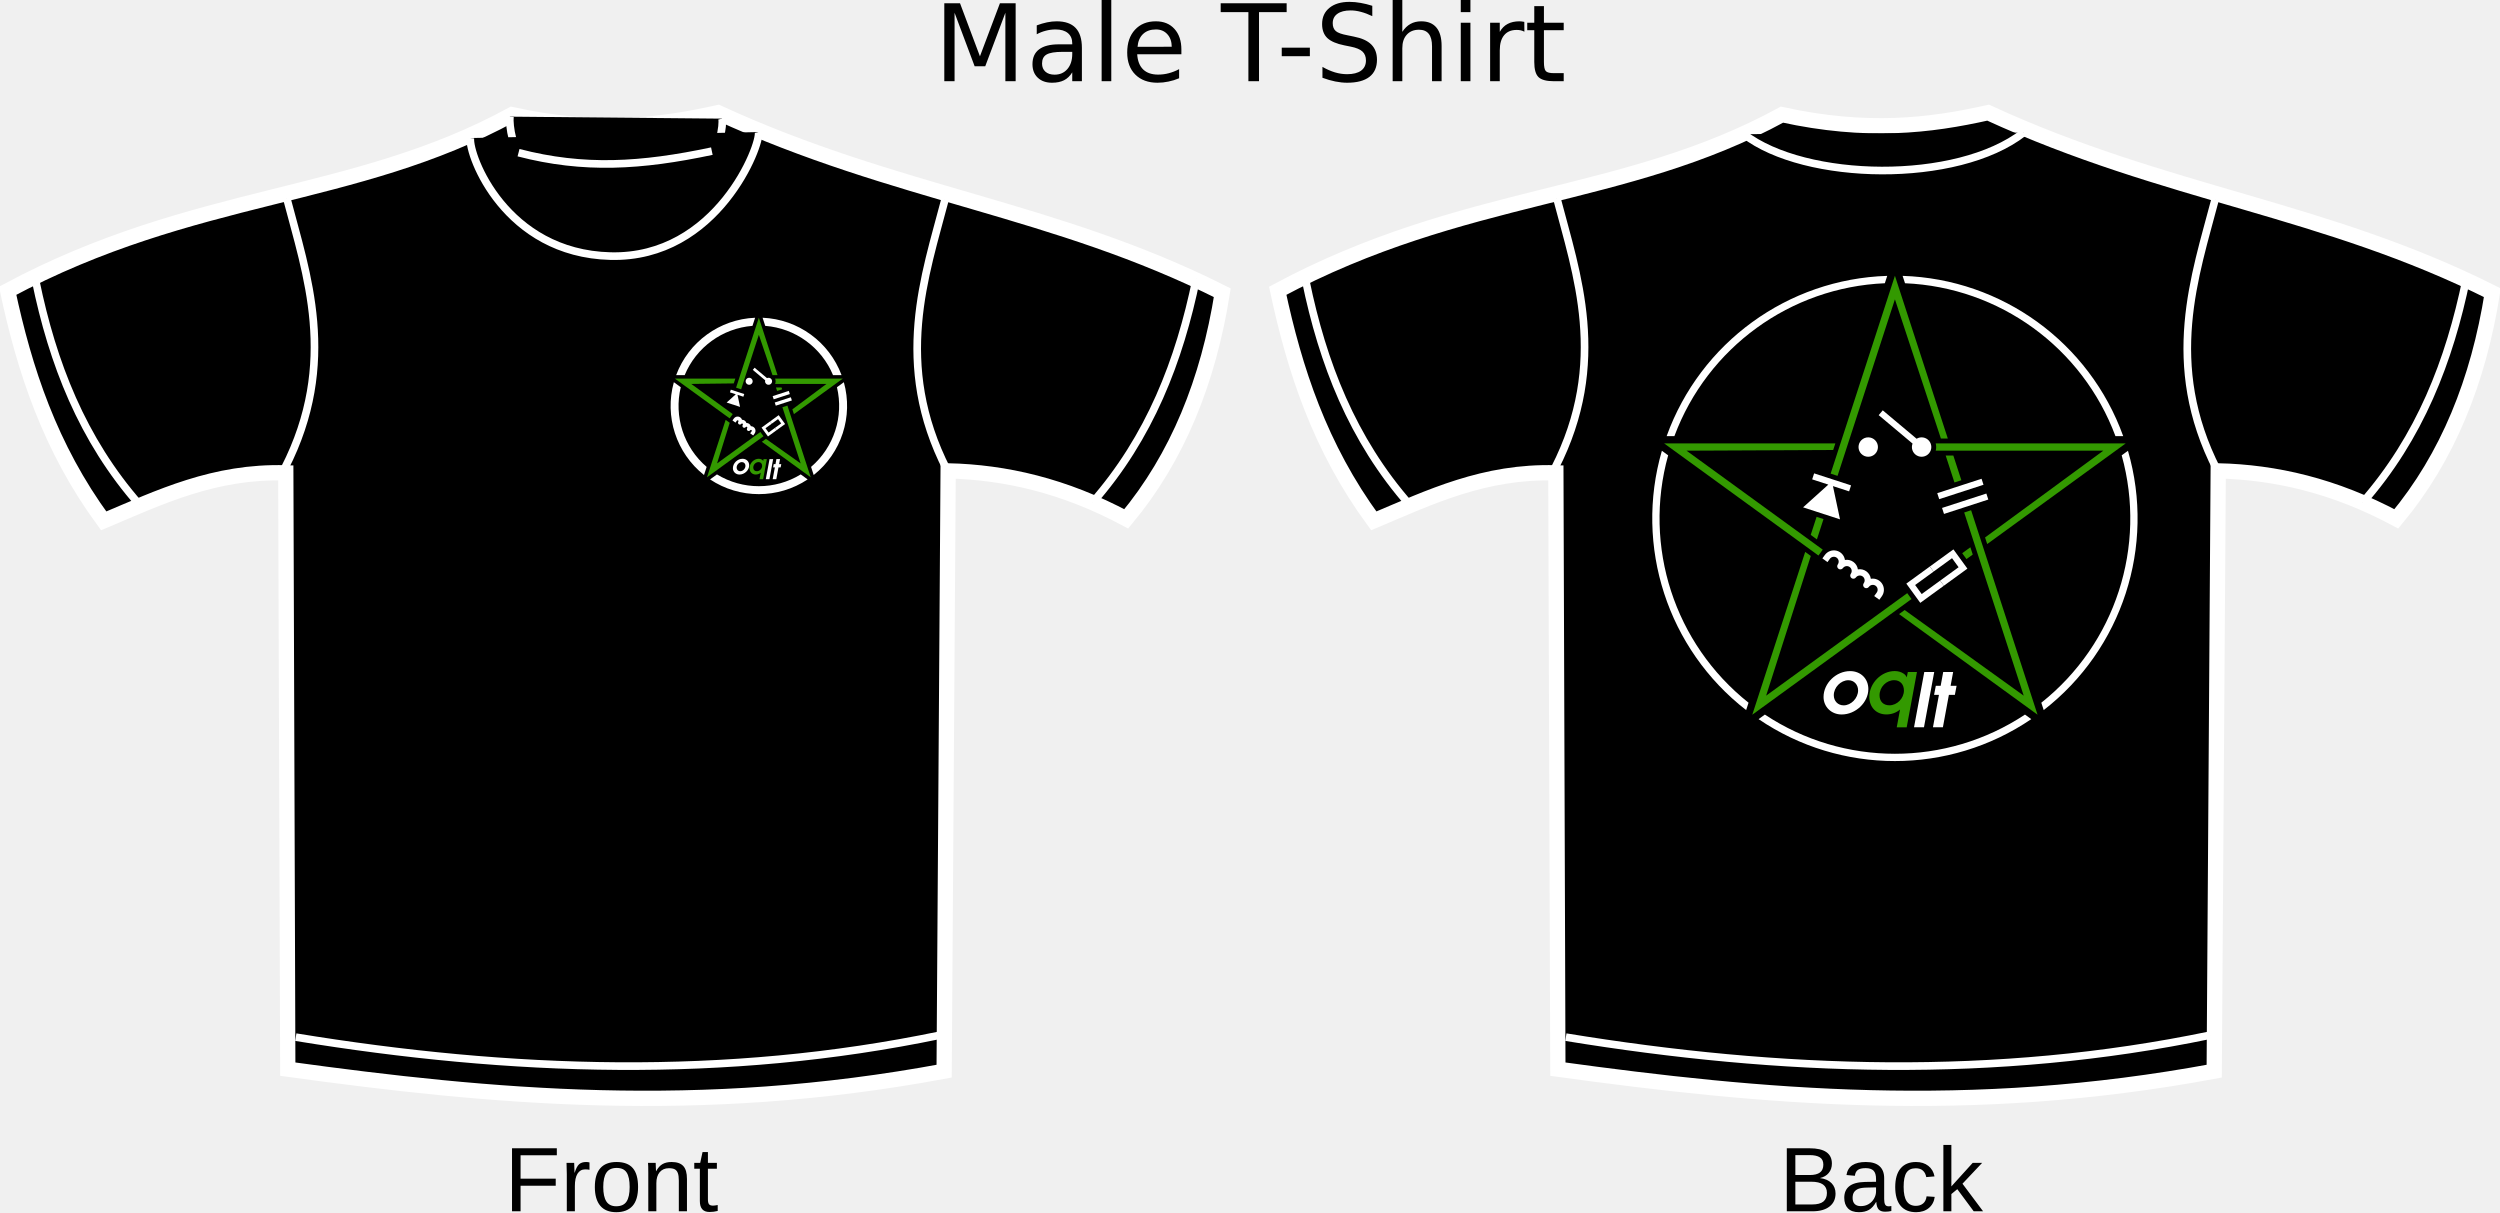
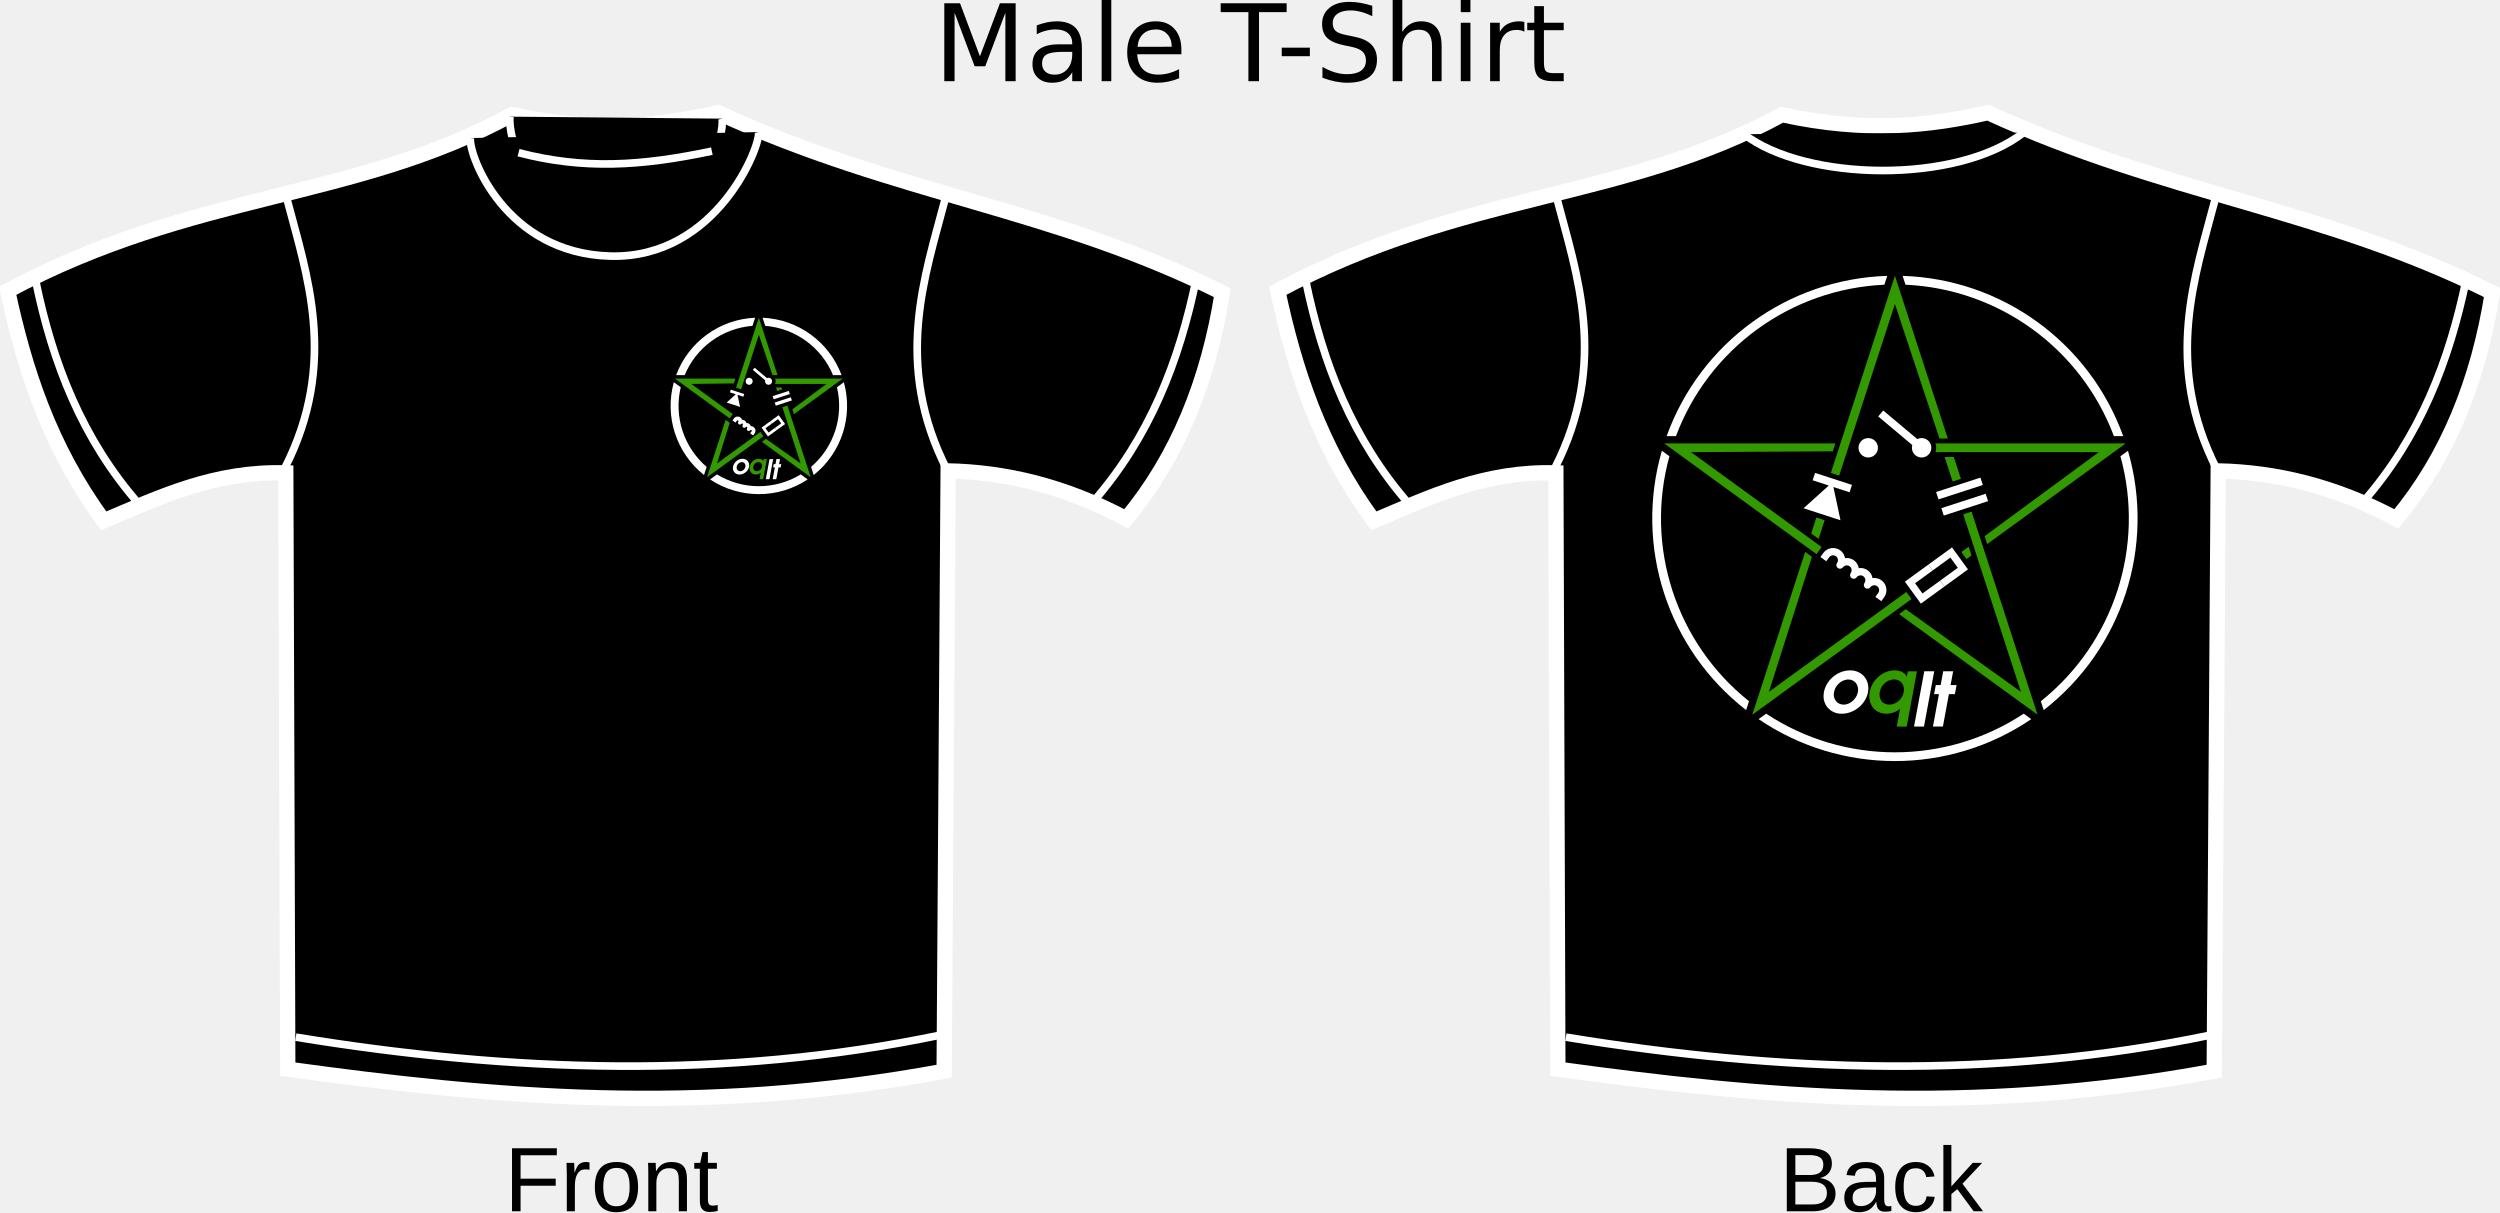
<svg xmlns="http://www.w3.org/2000/svg" width="566.646" height="274.754" id="svg2" version="1.0">
  <g id="layer1" transform="translate(-38.0448, 84.2837)">
    <g id="front" transform="matrix(1.73069, 0, 0, 1.73069, -77.2431, -1005.6)" style="stroke: rgb(255, 255, 255); fill: rgb(0, 255, 255); fill-opacity: 1;">
      <path id="path2427" d="M 67.614,570.417 C 92.082,557.317 112.97,558.643 133.655,547.355 C 144.752,549.786 153.012,548.814 160.648,547.093 C 184.077,557.88 204.677,559.609 226.69,570.679 C 224.86,582.239 220.831,592.227 214.11,600.293 C 205.957,595.923 198.242,594.187 190.786,594.004 L 190.262,672.624 C 158.141,678.607 130.915,676.022 104.303,672.362 L 104.041,594.266 C 94.671,593.993 87.541,597.456 80.193,600.555 C 73.126,590.92 69.824,580.747 67.614,570.417 z" style="fill: rgb(0, 0, 0); fill-rule: evenodd; stroke: rgb(255, 255, 255); stroke-width: 2; stroke-linecap: butt; stroke-linejoin: miter; stroke-miterlimit: 4; stroke-dasharray: none; stroke-opacity: 1; fill-opacity: 1;" />
      <path id="path3199" d="M 71.283,569.107 C 73.497,579.856 77.366,589.894 84.91,598.459" style="fill: rgb(0, 0, 0); fill-rule: evenodd; stroke: rgb(255, 255, 255); stroke-width: 1px; stroke-linecap: butt; stroke-linejoin: miter; stroke-opacity: 1; fill-opacity: 1;" />
      <path id="path3203" d="M 105.352,668.169 C 133.48,672.774 161.609,673.762 189.738,667.907" style="fill: rgb(0, 0, 0); fill-rule: evenodd; stroke: rgb(255, 255, 255); stroke-width: 1px; stroke-linecap: butt; stroke-linejoin: miter; stroke-opacity: 1; fill-opacity: 1;" />
      <path id="path3205" d="M 133.393,547.617 C 133.165,549.942 135.085,560.35 147.283,560.983 C 159.219,561.602 161.558,549.447 161.172,547.879" style="fill: rgb(0, 0, 0); fill-rule: evenodd; stroke: rgb(255, 255, 255); stroke-width: 1px; stroke-linecap: butt; stroke-linejoin: miter; stroke-opacity: 1; fill-opacity: 1;" />
      <path style="fill: rgb(0, 0, 0); fill-rule: evenodd; stroke: rgb(255, 255, 255); stroke-width: 1px; stroke-linecap: butt; stroke-linejoin: miter; stroke-opacity: 1; fill-opacity: 1;" d="M 128.212,550.419 C 127.984,552.743 132.786,565.53 146.557,565.881 C 160.589,566.238 166.335,551.2 165.95,549.632" id="path3207" />
      <path id="path3209" d="M 134.523,552.335 C 143.061,554.568 150.605,554.089 159.841,552.133" style="fill: rgb(0, 0, 0); fill-rule: evenodd; stroke: rgb(255, 255, 255); stroke-width: 1px; stroke-linecap: butt; stroke-linejoin: miter; stroke-opacity: 1; fill-opacity: 1;" />
      <path id="path3213" d="M 104.162,558.281 C 106.738,568.166 111,579.77 103.9,593.66" style="fill: rgb(0, 0, 0); fill-rule: evenodd; stroke: rgb(255, 255, 255); stroke-width: 1px; stroke-linecap: butt; stroke-linejoin: miter; stroke-opacity: 1; fill-opacity: 1;" />
      <path style="fill: rgb(0, 0, 0); fill-rule: evenodd; stroke: rgb(255, 255, 255); stroke-width: 1px; stroke-linecap: butt; stroke-linejoin: miter; stroke-opacity: 1; fill-opacity: 1;" d="M 190.375,558.483 C 187.799,568.368 183.537,579.972 190.637,593.862" id="path3215" />
      <path style="fill: rgb(0, 0, 0); fill-rule: evenodd; stroke: rgb(255, 255, 255); stroke-width: 1px; stroke-linecap: butt; stroke-linejoin: miter; stroke-opacity: 1; fill-opacity: 1;" d="M 223.283,568.845 C 221.068,579.593 217.199,589.632 209.655,598.197" id="path3217" />
    </g>
    <g transform="matrix(1.73069, 0, 0, 1.73069, 210.631, -1005.6)" id="back" style="stroke: rgb(255, 255, 255); fill: rgb(0, 0, 0); fill-opacity: 1;">
      <path style="fill: rgb(0, 0, 0); fill-rule: evenodd; stroke: rgb(255, 255, 255); stroke-width: 2; stroke-linecap: butt; stroke-linejoin: miter; stroke-miterlimit: 4; stroke-dasharray: none; stroke-opacity: 1; fill-opacity: 1;" d="M 67.614,570.417 C 92.082,557.317 112.97,558.643 133.655,547.355 C 144.752,549.786 153.012,548.814 160.648,547.093 C 184.077,557.88 204.677,559.609 226.69,570.679 C 224.86,582.239 220.831,592.227 214.11,600.293 C 205.957,595.923 198.242,594.187 190.786,594.004 L 190.262,672.624 C 158.141,678.607 130.915,676.022 104.303,672.362 L 104.041,594.266 C 94.671,593.993 87.541,597.456 80.193,600.555 C 73.126,590.92 69.824,580.747 67.614,570.417 z" id="path3274" />
      <path style="fill: rgb(0, 0, 0); fill-rule: evenodd; stroke: rgb(255, 255, 255); stroke-width: 1px; stroke-linecap: butt; stroke-linejoin: miter; stroke-opacity: 1; fill-opacity: 1;" d="M 71.283,569.107 C 73.497,579.856 77.366,589.894 84.91,598.459" id="path3276" />
      <path style="fill: rgb(0, 0, 0); fill-rule: evenodd; stroke: rgb(255, 255, 255); stroke-width: 1px; stroke-linecap: butt; stroke-linejoin: miter; stroke-opacity: 1; fill-opacity: 1;" d="M 105.352,668.169 C 133.48,672.774 161.609,673.762 189.738,667.907" id="path3278" />
      <path style="fill: rgb(0, 0, 0); fill-rule: evenodd; stroke: rgb(255, 255, 255); stroke-width: 1px; stroke-linecap: butt; stroke-linejoin: miter; stroke-opacity: 1; fill-opacity: 1;" d="M 128.669,549.912 C 136.677,556.104 156.577,556.488 165.291,549.711" id="path3284" />
      <path style="fill: rgb(0, 0, 0); fill-rule: evenodd; stroke: rgb(255, 255, 255); stroke-width: 1px; stroke-linecap: butt; stroke-linejoin: miter; stroke-opacity: 1; fill-opacity: 1;" d="M 104.162,558.281 C 106.738,568.166 111,579.77 103.9,593.66" id="path3286" />
      <path id="path3288" d="M 190.375,558.483 C 187.799,568.368 183.537,579.972 190.637,593.862" style="fill: rgb(0, 0, 0); fill-rule: evenodd; stroke: rgb(255, 255, 255); stroke-width: 1px; stroke-linecap: butt; stroke-linejoin: miter; stroke-opacity: 1; fill-opacity: 1;" />
      <path id="path3290" d="M 223.283,568.845 C 221.068,579.593 217.199,589.632 209.655,598.197" style="fill: rgb(0, 0, 0); fill-rule: evenodd; stroke: rgb(255, 255, 255); stroke-width: 1px; stroke-linecap: butt; stroke-linejoin: miter; stroke-opacity: 1; fill-opacity: 1;" />
    </g>
    <text xml:space="preserve" style="font-size: 24.23px; font-style: normal; font-weight: normal; fill: rgb(0, 0, 0); fill-opacity: 1; stroke: none; stroke-width: 1px; stroke-linecap: butt; stroke-linejoin: miter; stroke-opacity: 1; font-family: Bitstream Vera Sans;" x="249.702" y="-65.875" id="text3455">
      <tspan id="tspan3457" x="249.702" y="-65.875">Male T-Shirt</tspan>
    </text>
    <text xml:space="preserve" style="font-size: 20.768px; font-style: normal; font-variant: normal; font-weight: normal; font-stretch: normal; fill: rgb(0, 0, 0); fill-opacity: 1; stroke: none; stroke-width: 1px; stroke-linecap: butt; stroke-linejoin: miter; stroke-opacity: 1; font-family: Liberation Sans;" x="152.393" y="190.267" id="text3463">
      <tspan id="tspan3465" x="152.393" y="190.267">Front</tspan>
    </text>
    <text id="text3467" y="190.267" x="441.337" style="font-size: 20.768px; font-style: normal; font-variant: normal; font-weight: normal; font-stretch: normal; fill: rgb(0, 0, 0); fill-opacity: 1; stroke: none; stroke-width: 1px; stroke-linecap: butt; stroke-linejoin: miter; stroke-opacity: 1; font-family: Liberation Sans;" xml:space="preserve">
      <tspan y="190.267" x="441.337" id="tspan3469">Back</tspan>
    </text>
  </g>
  <style type="text/css"> 
 .symbol {stroke-width:0; fill:#fff} .outer {stroke-width:0; fill:#fff;} .main {fill:#000} .char {fill:#fff} .pentacle, .q {stroke-width:0; fill:#390;} 
 
</style>
  <g transform="translate(152, 72) scale(0.4)" class="main">
    <path d=" M 53.612 4.644  L 52.117 0.045  A 50,50 0 0,1 96.856,32.549  L 92.02 32.549  A 45.5,45.5 0 0,0 53.612,4.644 " class="outer" />
    <path d=" M 94.253 39.419  L 98.165 36.577  A 50,50 0 0,1 81.076,89.17  L 79.582 84.571  A 45.5,45.5 0 0,0 94.253,39.419 " class="outer" />
    <path d=" M 73.738 88.817  L 77.65 91.659  A 50,50 0 0,1 22.35,91.659  L 26.262 88.817  A 45.5,45.5 0 0,0 73.738,88.817 " class="outer" />
    <path d=" M 20.418 84.571  L 18.924 89.17  A 50,50 0 0,1 1.835,36.577  L 5.747 39.419  A 45.5,45.5 0 0,0 20.418,84.571 " class="outer" />
    <path d=" M 7.98 32.549  L 3.144 32.549  A 50,50 0 0,1 47.883,0.045  L 46.388 4.644  A 45.5,45.5 0 0,0 7.98,32.549 " class="outer" />
    <path d="M 97.553 34.549  L 59.208 34.549  A 4,4 0 0,1 59.208 37.549  L 88.32 37.549  L 68.983 51.952  L 69.865 54.666 " class="pentacle" />
    <path d="M 79.389 90.451  L 66.193 49.838  L 63.34 50.765  L 73.683 82.597  L 54.01 68.657  L 51.701 70.334 " class="pentacle" />
    <path d="M 63.196 40.613  L 62.85 39.549  L 59.696 39.549  L 60.343 41.54  z" class="pentacle" />
    <path d="M 20.611 90.451  L 52.61 67.202  L 50.846 64.775  L 26.317 82.597  L 33.495 59.579  L 31.187 57.902 " class="pentacle" />
    <path d="M 2.447 34.549  L 33.435 57.063  L 35.198 54.636  L 11.68 37.549  L 35.79 37.263  L 36.671 34.549 " class="pentacle" />
    <path d="M 50 0  L 37.107 39.68  L 39.96 40.607  L 50 9.708  L 57.723 32.549  L 60.576 32.549 " class="pentacle" />
    <path d="M 35.876 57.106  A 2.6,2.6 0 0,1 40.46,57.856  A 2.6,2.6 0 0,1 42.968,59.679  A 2.6,2.6 0 0,1 45.476,61.501  A 2.6,2.6 0 0,1 47.606,65.629  L 46.784 66.761  L 45.085 65.527  L 45.908 64.394  A 0.5,0.5 0 1,0 45.099,63.807  A 1.05,1.05 0 0,1 43.4,62.572  A 0.5,0.5 0 0,0 42.591,61.985  A 1.05,1.05 0 0,1 40.892,60.75  A 0.5,0.5 0 0,0 40.083,60.162  A 1.05,1.05 0 0,1 38.384,58.928  A 0.5,0.5 0 0,0 37.575,58.34  L 36.752 59.473  L 35.053 58.239  L 35.876 57.106 " class="symbol coil" />
    <path d="M 56.378 58.779 L 51.524 62.305 L 55.168 67.321 L 60.022 63.794 L 59.082 62.5 L 55.522 65.086 L 53.759 62.659 L 57.318 60.073  z" class="symbol resistor" />
    <path d="M 56.378 58.779 L 61.232 55.252 L 64.876 60.268 L 60.022 63.794 L 59.082 62.5 L 62.641 59.914 L 60.878 57.487 L 57.318 60.073  z" class="symbol resistor" />
    <path d=" M 58.997 48.076  L 59.584 49.883  L 68.714 46.916  L 68.127 45.109  z" class="symbol capacitor" />
    <path d=" M 58.409 46.269  L 57.822 44.462  L 66.952 41.495  L 67.54 43.302  z" class="symbol capacitor" />
    <path d=" M 39.352 50.569  L 37.897 43.722  L 41.226 44.803  L 41.72 43.281  L 34.112 40.809  L 33.617 42.331  L 36.946 43.413  L 31.744 48.096  z" class="symbol diode" />
    <path d=" M 42.5 36.049  A 2,2 0 0,0 46.5,36.049  A 2,2 0 1,0 42.5,36.049  z" class="symbol switch" />
    <path d=" M 46.559 29.591  L 53.582 35.484  A 2,2 0 1,0 54.61,34.258  L 47.588 28.366  z" class="symbol switch" />
    <path class="char o" d=" M 40.763,79.965 C 37.867,79.965 35.293,82.477 35.293,85.297 C 35.293,87.346 36.911,88.903 39.022,88.903 C 41.919,88.903 44.523,86.422 44.523,83.663 C 44.523,81.522 42.952,79.965 40.763,79.965 M 40.409,81.845 C 41.565,81.845 42.412,82.739 42.412,83.941 C 42.412,85.528 40.979,87.023 39.438,87.023 C 38.267,87.023 37.404,86.144 37.404,84.942 C 37.404,83.324 38.837,81.845 40.409,81.845" />
    <path class="char q" d=" M 52.657,80.156 L 52.441,81.25 C 52.241,80.85 52.102,80.696 51.763,80.465 C 51.239,80.126 50.669,79.956 49.945,79.956 C 47.187,79.956 44.721,82.468 44.721,85.257 C 44.721,87.414 46.154,88.894 48.25,88.894 C 49.298,88.894 50.315,88.524 51.054,87.876 L 50.376,91.544 L 52.426,91.544 L 54.537,80.156 L 52.657,80.156 M 49.852,81.836 C 51.054,81.836 51.856,82.684 51.856,83.963 C 51.856,85.58 50.453,87.014 48.866,87.014 C 47.618,87.014 46.832,86.212 46.832,84.949 C 46.832,83.254 48.219,81.836 49.852,81.836" />
    <path class="char l" d=" M 53.937,91.539 L 55.987,91.539 L 58.098,80.152 L 56.048,80.152 L 53.937,91.539" />
    <path class="char t" d=" M 57.837,91.534 L 59.887,91.534 L 61.12,84.861 L 62.352,84.861 L 62.707,82.997 L 61.474,82.997 L 61.998,80.146 L 59.949,80.146 L 59.425,82.997 L 58.423,82.997 L 58.069,84.861 L 59.07,84.861 L 57.837,91.534" />
  </g>
  <style type="text/css"> 
 .symbol {stroke-width:0; fill:#fff} .outer {stroke-width:0; fill:#fff;} .main {fill:#000} .char {fill:#fff} .pentacle, .q {stroke-width:0; fill:#390;} 
 
</style>
  <g transform="translate(374.5, 62.5) scale(1.1)" class="main">
-     <path d=" M 52.079 1.545  L 51.585 0.025  A 50,50 0 0,1 97.039,33.049  L 95.441 33.049  A 48.5,48.5 0 0,0 52.079,1.545 " class="outer" />
-     <path d=" M 96.726 37.004  L 98.019 36.065  A 50,50 0 0,1 80.657,89.499  L 80.163 87.979  A 48.5,48.5 0 0,0 96.726,37.004 " class="outer" />
-     <path d=" M 76.799 90.423  L 78.092 91.362  A 50,50 0 0,1 21.908,91.362  L 23.201 90.423  A 48.5,48.5 0 0,0 76.799,90.423 " class="outer" />
-     <path d=" M 19.837 87.979  L 19.343 89.499  A 50,50 0 0,1 1.981,36.065  L 3.274 37.004  A 48.5,48.5 0 0,0 19.837,87.979 " class="outer" />
-     <path d=" M 4.559 33.049  L 2.961 33.049  A 50,50 0 0,1 48.415,0.025  L 47.921 1.545  A 48.5,48.5 0 0,0 4.559,33.049 " class="outer" />
-     <path d="M 97.553 34.549  L 58.405 34.549  A 3,3 0 0,1 58.405 36.049  L 92.936 36.049  L 68.573 53.927  L 69.014 55.284 " class="pentacle" />
-     <path d="M 79.389 90.451  L 65.699 48.316  L 64.272 48.78  L 76.536 86.524  L 52.005 68.878  L 50.851 69.716 " class="pentacle" />
-     <path d="M 63.69 42.134  L 62.038 37.049  L 60.461 37.049  L 62.264 42.598  z" class="pentacle" />
-     <path d="M 20.611 90.451  L 53.419 66.614  L 52.537 65.401  L 23.464 86.524  L 32.666 57.74  L 31.512 56.902 " class="pentacle" />
-     <path d="M 64.745 58.386  L 66.037 57.447  L 65.55 55.947  L 63.863 57.172  z" class="pentacle" />
-     <path d="M 2.447 34.549  L 34.244 57.651  L 35.126 56.437  L 7.064 36.049  L 37.282 35.906  L 37.723 34.549 " class="pentacle" />
-     <path d="M 50 0  L 36.752 40.773  L 38.178 41.237  L 50 4.854  L 59.474 33.549  L 60.901 33.549 " class="pentacle" />
-     <path d="M 33.859 49.677  L 32.649 53.402  L 33.925 54.329  L 35.285 50.141  z" class="pentacle" />
-     <path d="M 35.562 57.537  A 2.3,2.3 0 0,1 39.7,58.563  A 2.3,2.3 0 0,1 42.369,60.503  A 2.3,2.3 0 0,1 45.039,62.442  A 2.3,2.3 0 0,1 47.293,66.06  L 46.784 66.761  L 45.732 65.997  L 46.241 65.296  A 1,1 0 1,0 44.623,64.121  A 0.65,0.65 0 0,1 43.572,63.356  A 1,1 0 0,0 41.953,62.181  A 0.65,0.65 0 0,1 40.902,61.417  A 1,1 0 0,0 39.284,60.241  A 0.65,0.65 0 0,1 38.232,59.477  A 1,1 0 0,0 36.614,58.302  L 36.105 59.003  L 35.053 58.239  L 35.562 57.537 " class="symbol coil" />
-     <path d="M 57.201 59.911 L 52.347 63.438 L 55.227 67.402 L 60.081 63.875 L 59.317 62.824 L 55.515 65.586 L 54.163 63.725 L 57.965 60.963  z" class="symbol resistor" />
-     <path d="M 57.201 59.911 L 62.055 56.384 L 64.935 60.349 L 60.081 63.875 L 59.317 62.824 L 63.119 60.061 L 61.767 58.2 L 57.965 60.963  z" class="symbol resistor" />
-     <path d=" M 59.71 47.844  L 60.112 49.08  L 69.242 46.114  L 68.84 44.877  z" class="symbol capacitor" />
-     <path d=" M 59.123 46.037  L 58.721 44.801  L 67.851 41.834  L 68.253 43.07  z" class="symbol capacitor" />
-     <path d=" M 38.685 50.194  L 37.23 43.347  L 40.559 44.429  L 40.96 43.192  L 33.352 40.72  L 32.95 41.957  L 36.279 43.038  L 31.077 47.722  z" class="symbol diode" />
-     <path d=" M 42.5 35.299  A 2,2 0 0,0 46.5,35.299  A 2,2 0 1,0 42.5,35.299  z" class="symbol switch" />
-     <path d=" M 46.656 28.726  L 53.633 34.581  A 2,2 0 1,0 54.469,33.585  L 47.491 27.731  z" class="symbol switch" />
-     <path class="char o" d=" M 40.763,81.465 C 37.867,81.465 35.293,83.977 35.293,86.797 C 35.293,88.846 36.911,90.403 39.022,90.403 C 41.919,90.403 44.523,87.922 44.523,85.163 C 44.523,83.022 42.952,81.465 40.763,81.465 M 40.409,83.345 C 41.565,83.345 42.412,84.239 42.412,85.441 C 42.412,87.028 40.979,88.523 39.438,88.523 C 38.267,88.523 37.404,87.644 37.404,86.442 C 37.404,84.824 38.837,83.345 40.409,83.345" />
-     <path class="char q" d=" M 52.657,81.656 L 52.441,82.75 C 52.241,82.35 52.102,82.196 51.763,81.965 C 51.239,81.626 50.669,81.456 49.945,81.456 C 47.187,81.456 44.721,83.968 44.721,86.757 C 44.721,88.914 46.154,90.394 48.25,90.394 C 49.298,90.394 50.315,90.024 51.054,89.376 L 50.376,93.044 L 52.426,93.044 L 54.537,81.656 L 52.657,81.656 M 49.852,83.336 C 51.054,83.336 51.856,84.184 51.856,85.463 C 51.856,87.08 50.453,88.514 48.866,88.514 C 47.618,88.514 46.832,87.712 46.832,86.449 C 46.832,84.754 48.219,83.336 49.852,83.336" />
-     <path class="char l" d=" M 53.937,93.039 L 55.987,93.039 L 58.098,81.652 L 56.048,81.652 L 53.937,93.039" />
-     <path class="char t" d=" M 57.837,93.034 L 59.887,93.034 L 61.12,86.361 L 62.352,86.361 L 62.707,84.497 L 61.474,84.497 L 61.998,81.646 L 59.949,81.646 L 59.425,84.497 L 58.423,84.497 L 58.069,86.361 L 59.07,86.361 L 57.837,93.034" />
+     <path d=" M 52.178 1.849  L 51.585 0.025  A 50,50 0 0,1 97.039,33.049  L 95.121 33.049  A 48.2,48.2 0 0,0 52.178,1.849 " class="outer" />
+     <path d=" M 96.467 37.192  L 98.019 36.065  A 50,50 0 0,1 80.657,89.499  L 80.064 87.675  A 48.2,48.2 0 0,0 96.467,37.192 " class="outer" />
+     <path d=" M 76.54 90.235  L 78.092 91.362  A 50,50 0 0,1 21.908,91.362  L 23.46 90.235  A 48.2,48.2 0 0,0 76.54,90.235 " class="outer" />
+     <path d=" M 19.936 87.675  L 19.343 89.499  A 50,50 0 0,1 1.981,36.065  L 3.533 37.192  A 48.2,48.2 0 0,0 19.936,87.675 " class="outer" />
+     <path d=" M 4.879 33.049  L 2.961 33.049  A 50,50 0 0,1 48.415,0.025  L 47.822 1.849  A 48.2,48.2 0 0,0 4.879,33.049 " class="outer" />
+     <path d="M 97.553 34.549  L 58.362 34.549  A 3,3 0 0,1 58.362 36.349  L 92.013 36.349  L 68.485 53.656  L 69.014 55.284 " class="pentacle" />
+     <path d="M 79.389 90.451  L 65.792 48.602  L 64.08 49.158  L 75.965 85.738  L 52.236 68.71  L 50.851 69.716 " class="pentacle" />
+     <path d="M 63.598 41.849  L 62.135 37.349  L 60.243 37.349  L 61.886 42.405  z" class="pentacle" />
+     <path d="M 20.611 90.451  L 53.419 66.614  L 52.361 65.158  L 24.035 85.738  L 32.896 57.908  L 31.512 56.902 " class="pentacle" />
+     <path d="M 64.745 58.386  L 65.782 57.632  L 65.197 55.832  L 63.687 56.929  z" class="pentacle" />
+     <path d="M 2.447 34.549  L 33.839 57.357  L 34.897 55.901  L 7.987 36.349  L 37.194 36.177  L 37.723 34.549 " class="pentacle" />
+     <path d="M 50 0  L 36.798 40.631  L 38.51 41.187  L 50 5.825  L 59.189 33.549  L 60.901 33.549 " class="pentacle" />
+     <path d="M 33.812 49.82  L 32.746 53.102  L 34.277 54.214  L 35.524 50.376  z" class="pentacle" />
+     <path d="M 35.236 57.136  A 2.5,2.5 0 0,1 39.724,58.189  A 2.5,2.5 0 0,1 42.555,60.247  A 2.5,2.5 0 0,1 45.387,62.304  A 2.5,2.5 0 0,1 47.776,66.246  L 47.188 67.055  L 45.975 66.174  L 46.562 65.365  A 1,1 0 1,0 44.944,64.189  A 0.75,0.75 0 0,1 43.731,63.307  A 1,1 0 0,0 42.113,62.132  A 0.75,0.75 0 0,1 40.899,61.25  A 1,1 0 0,0 39.281,60.075  A 0.75,0.75 0 0,1 38.068,59.193  A 1,1 0 0,0 36.45,58.017  L 35.862 58.826  L 34.648 57.945  L 35.236 57.136 " class="symbol coil" />
+     <path d="M 56.907 59.507 L 52.053 63.033 L 55.344 67.564 L 60.199 64.037 L 59.317 62.824 L 55.676 65.469 L 54.148 63.365 L 57.789 60.72  z" class="symbol resistor" />
+     <path d="M 56.907 59.507 L 61.761 55.98 L 65.053 60.51 L 60.199 64.037 L 59.317 62.824 L 62.957 60.179 L 61.429 58.075 L 57.789 60.72  z" class="symbol resistor" />
+     <path d=" M 59.567 47.89  L 60.062 49.412  L 69.192 46.445  L 68.697 44.924  z" class="symbol capacitor" />
+     <path d=" M 58.98 46.083  L 58.486 44.562  L 67.616 41.595  L 68.11 43.117  z" class="symbol capacitor" />
+     <path d=" M 38.782 50.383  L 37.326 43.536  L 40.655 44.618  L 41.149 43.096  L 33.541 40.624  L 33.047 42.146  L 36.375 43.227  L 31.173 47.911  z" class="symbol diode" />
+     <path d=" M 42.5 35.449  A 2,2 0 0,0 46.5,35.449  A 2,2 0 1,0 42.5,35.449  z" class="symbol switch" />
+     <path d=" M 46.559 28.991  L 53.582 34.884  A 2,2 0 1,0 54.61,33.658  L 47.588 27.766  z" class="symbol switch" />
+     <path class="char o" d=" M 40.763,81.315 C 37.867,81.315 35.293,83.827 35.293,86.647 C 35.293,88.696 36.911,90.253 39.022,90.253 C 41.919,90.253 44.523,87.772 44.523,85.013 C 44.523,82.872 42.952,81.315 40.763,81.315 M 40.409,83.195 C 41.565,83.195 42.412,84.089 42.412,85.291 C 42.412,86.878 40.979,88.373 39.438,88.373 C 38.267,88.373 37.404,87.494 37.404,86.292 C 37.404,84.674 38.837,83.195 40.409,83.195" />
+     <path class="char q" d=" M 52.657,81.506 L 52.441,82.6 C 52.241,82.2 52.102,82.046 51.763,81.815 C 51.239,81.476 50.669,81.306 49.945,81.306 C 47.187,81.306 44.721,83.818 44.721,86.607 C 44.721,88.764 46.154,90.244 48.25,90.244 C 49.298,90.244 50.315,89.874 51.054,89.226 L 50.376,92.894 L 52.426,92.894 L 54.537,81.506 L 52.657,81.506 M 49.852,83.186 C 51.054,83.186 51.856,84.034 51.856,85.313 C 51.856,86.93 50.453,88.364 48.866,88.364 C 47.618,88.364 46.832,87.562 46.832,86.299 C 46.832,84.604 48.219,83.186 49.852,83.186" />
+     <path class="char l" d=" M 53.937,92.889 L 55.987,92.889 L 58.098,81.502 L 56.048,81.502 L 53.937,92.889" />
+     <path class="char t" d=" M 57.837,92.884 L 59.887,92.884 L 61.12,86.211 L 62.352,86.211 L 62.707,84.347 L 61.474,84.347 L 61.998,81.496 L 59.949,81.496 L 59.425,84.347 L 58.423,84.347 L 58.069,86.211 L 59.07,86.211 L 57.837,92.884" />
  </g>
</svg>
